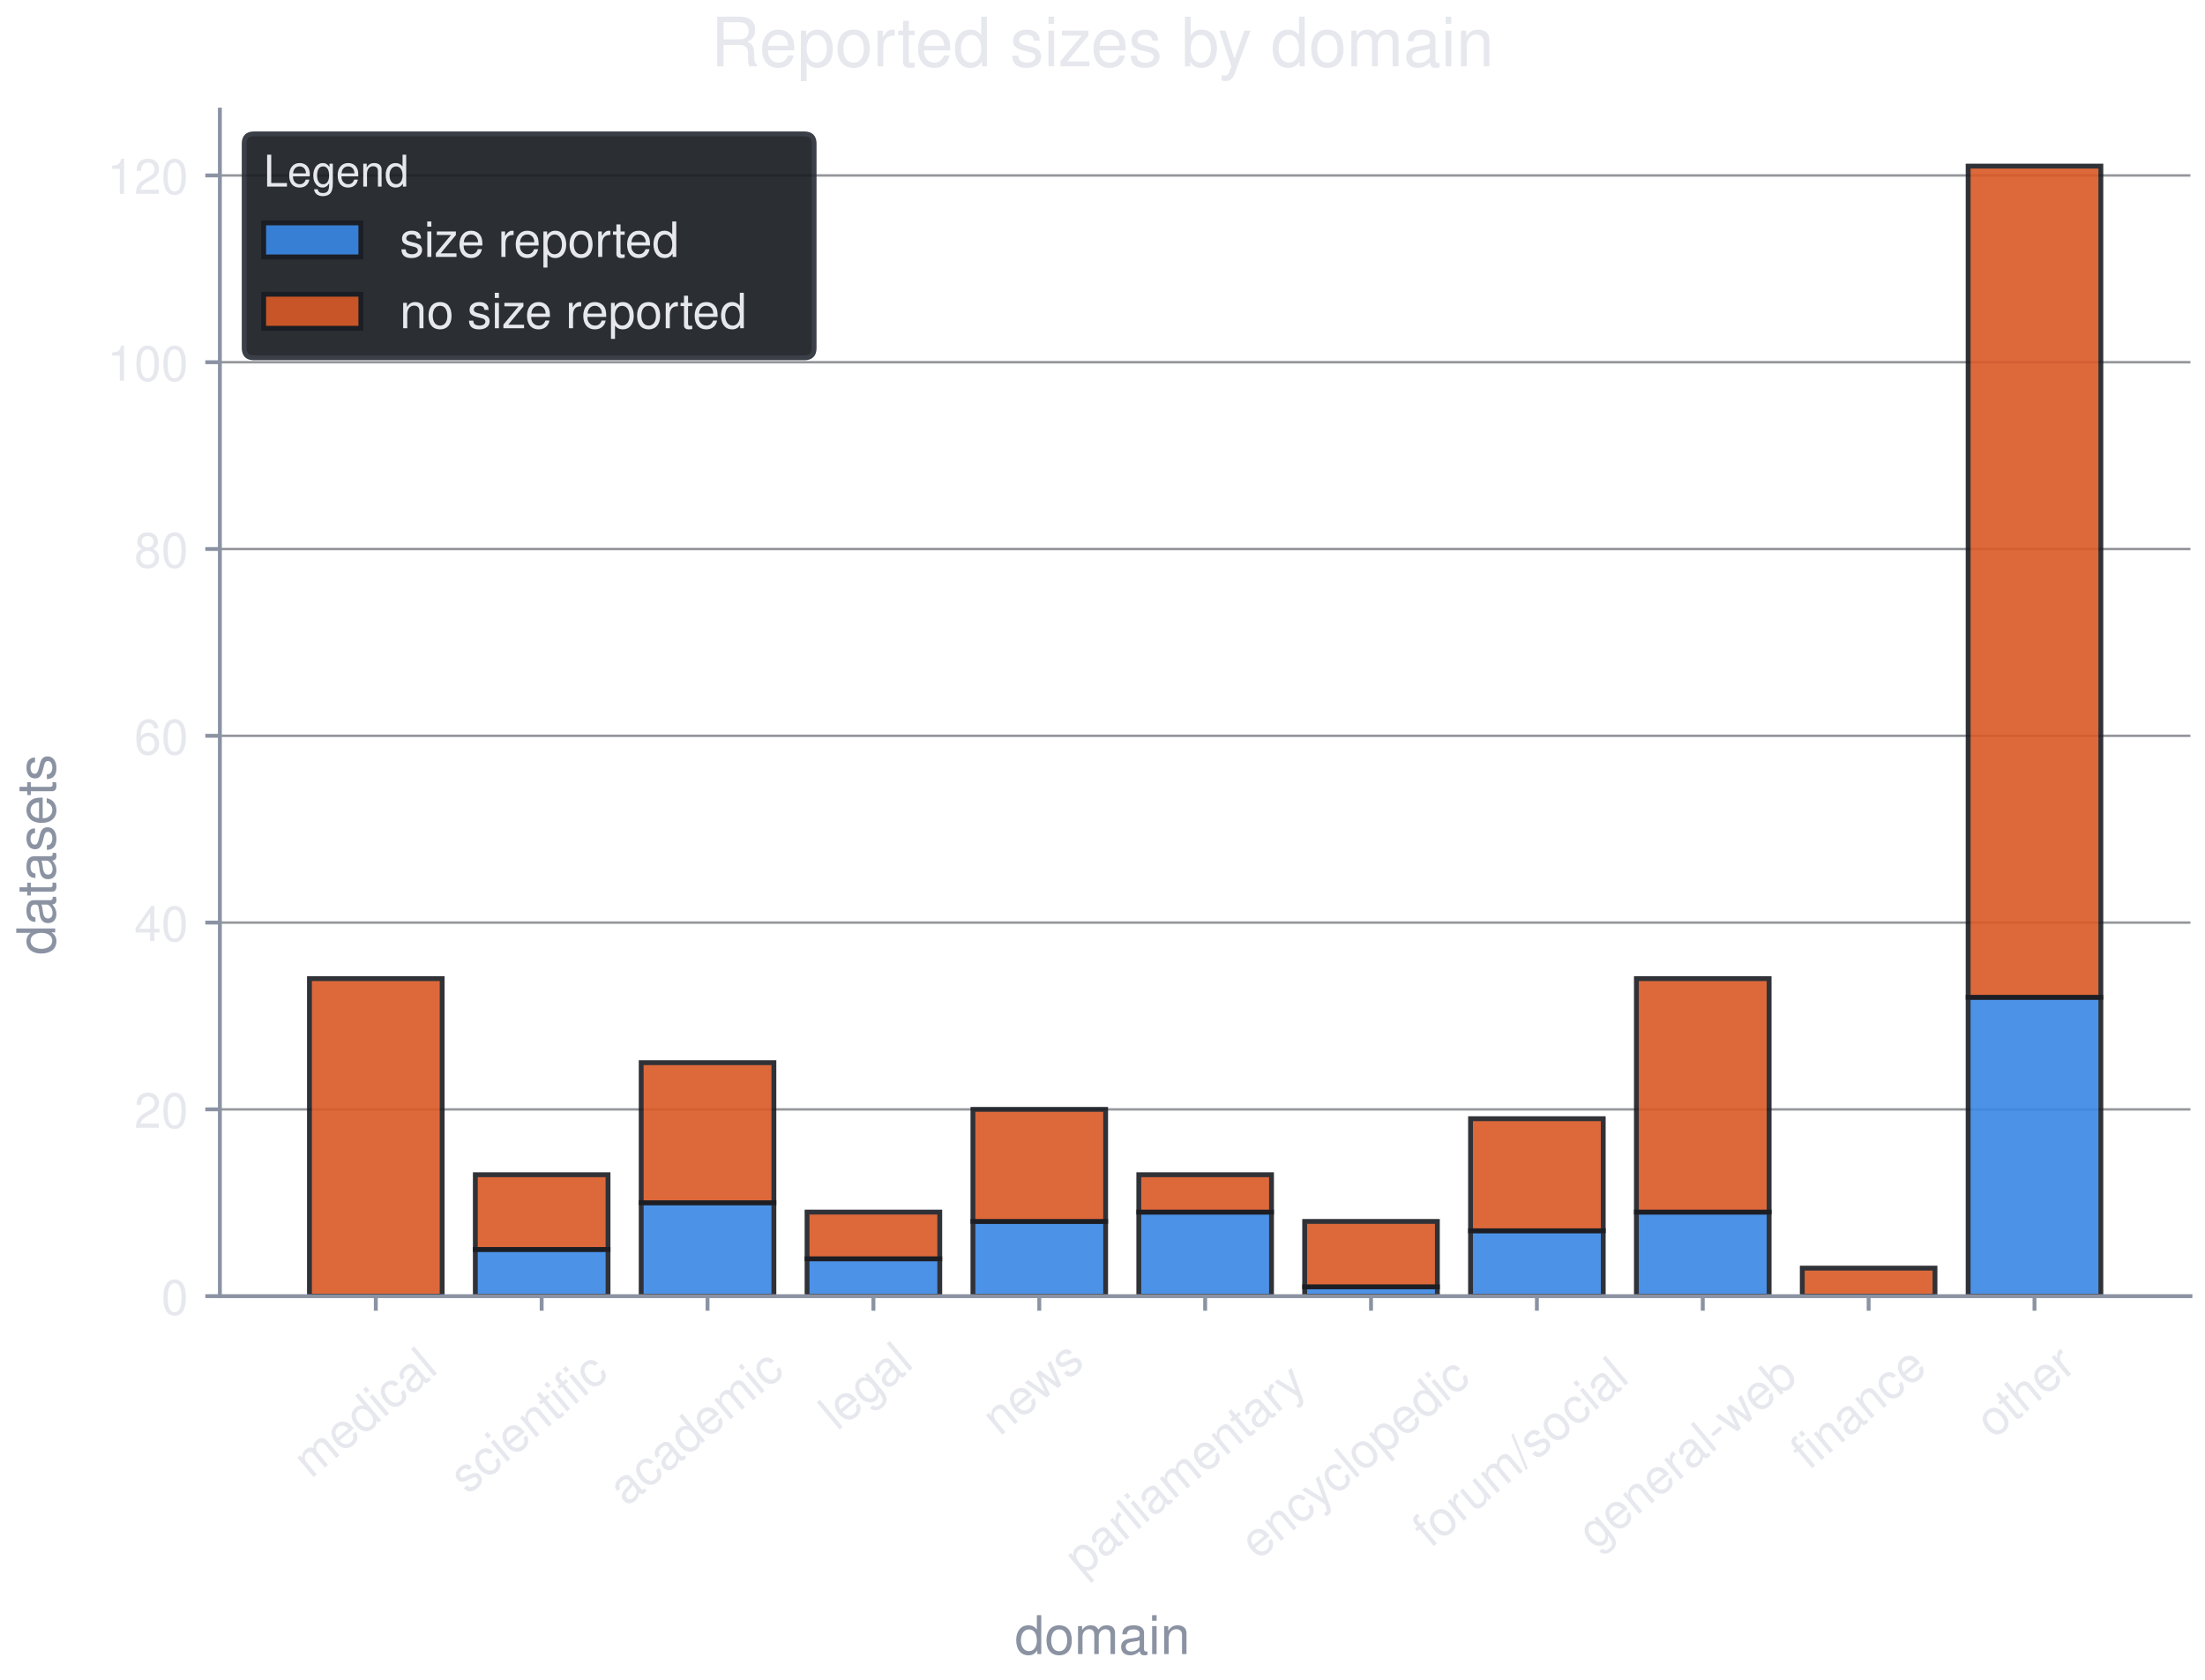
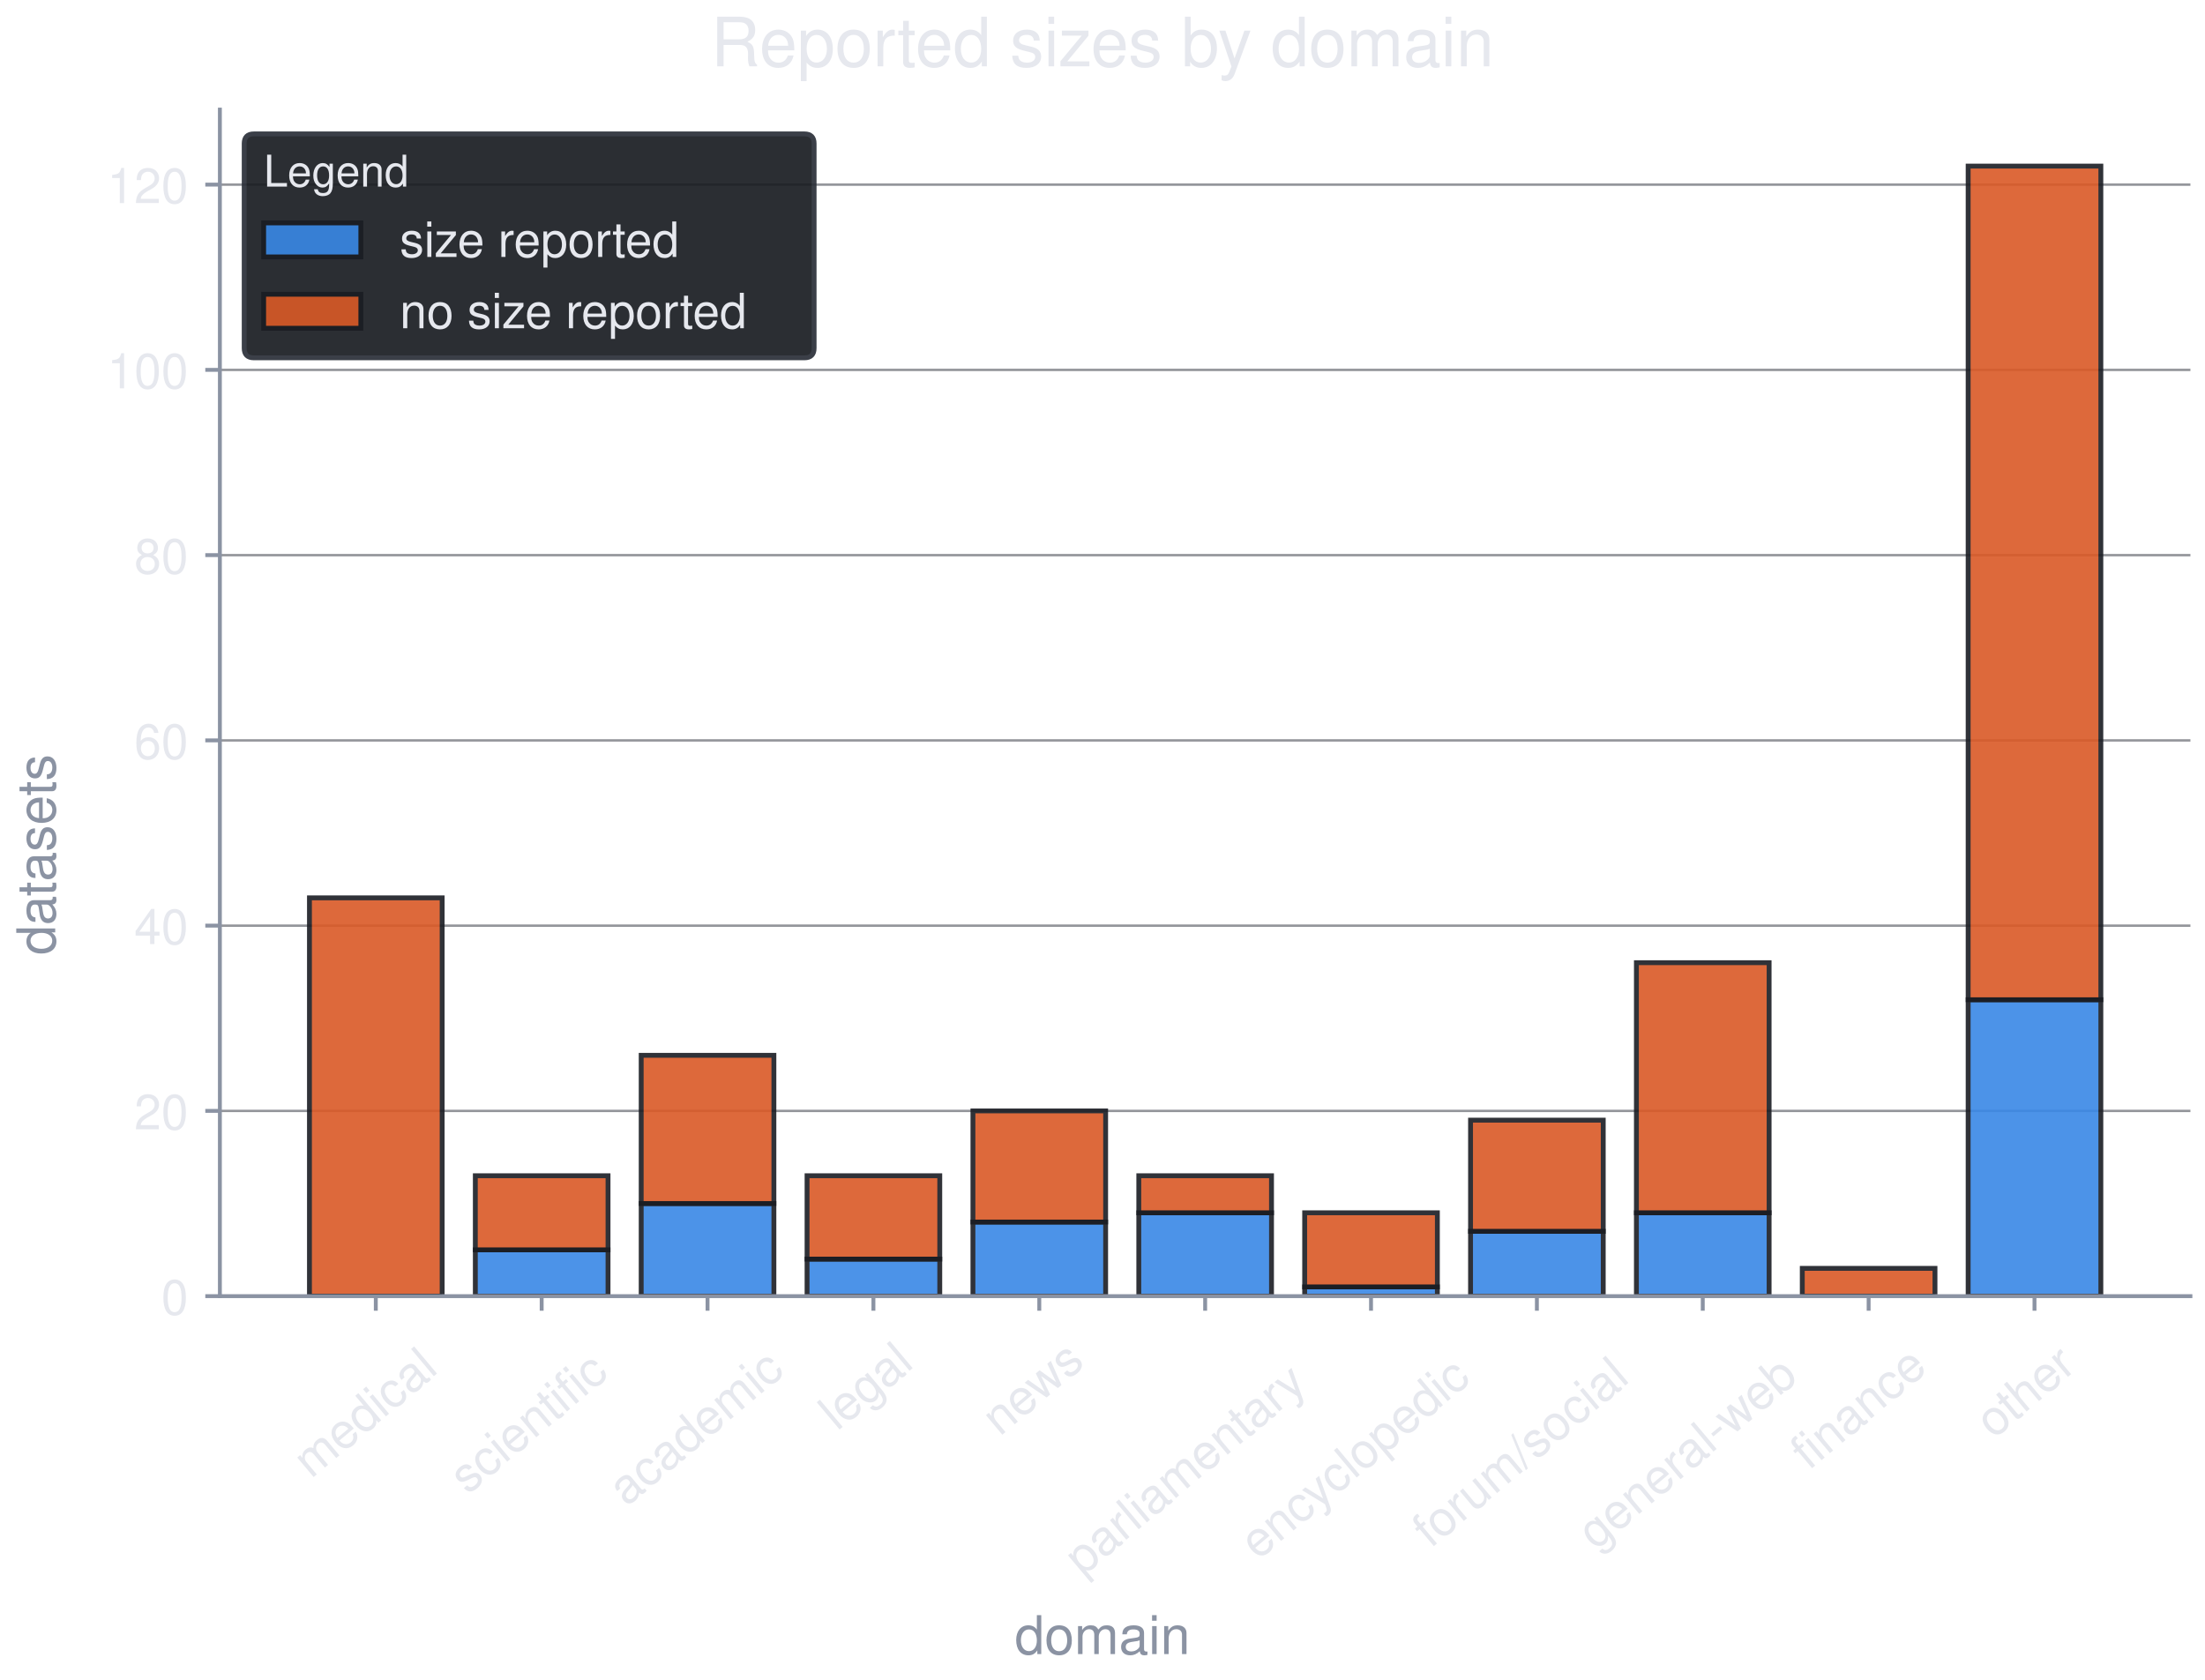
<svg xmlns="http://www.w3.org/2000/svg" xmlns:xlink="http://www.w3.org/1999/xlink" width="453.6pt" height="345.6pt" viewBox="0 0 453.6 345.6" version="1.1">
  <defs>
    <style type="text/css">*{stroke-linejoin: round; stroke-linecap: butt}</style>
  </defs>
  <g id="figure_1">
    <g id="patch_1">
      <path d="M 0 345.6  L 453.6 345.6  L 453.6 0  L 0 0  L 0 345.6  z " style="fill: none" />
    </g>
    <g id="axes_1">
      <g id="patch_2">
        <path d="M 45.234 266.671  L 450.6 266.671  L 450.6 22.55  L 45.234 22.55  L 45.234 266.671  z " style="fill: none" />
      </g>
      <g id="matplotlib.axis_1">
        <g id="xtick_1">
          <g id="line2d_1">
            <defs>
-               <path id="m8fd3ffea5e" d="M 0 0  L 0 3  " style="stroke: #8b93a3; stroke-width: 0.8" />
+               <path id="m00fd146c29" d="M 0 0  L 0 3  " style="stroke: #8b93a3; stroke-width: 0.8" />
            </defs>
            <g>
-               <use xlink:href="#m8fd3ffea5e" x="77.309" y="266.671" style="fill: #8b93a3; stroke: #8b93a3; stroke-width: 0.8" />
+               <use xlink:href="#m00fd146c29" x="77.309" y="266.671" style="fill: #8b93a3; stroke: #8b93a3; stroke-width: 0.8" />
            </g>
          </g>
          <g id="text_1">
            <text style="font-size: 10px; font-family: 'Instrument Sans', 'Helvetica', 'Arial', sans-serif; fill: #e6e8ee" transform="translate(63.98158 304.3334) rotate(-40)">medical</text>
          </g>
        </g>
        <g id="xtick_2">
          <g id="line2d_2">
            <g>
-               <use xlink:href="#m8fd3ffea5e" x="111.43" y="266.671" style="fill: #8b93a3; stroke: #8b93a3; stroke-width: 0.8" />
+               <use xlink:href="#m00fd146c29" x="111.43" y="266.671" style="fill: #8b93a3; stroke: #8b93a3; stroke-width: 0.8" />
            </g>
          </g>
          <g id="text_2">
            <text style="font-size: 10px; font-family: 'Instrument Sans', 'Helvetica', 'Arial', sans-serif; fill: #e6e8ee" transform="translate(96.1702 307.5774) rotate(-40)">scientific</text>
          </g>
        </g>
        <g id="xtick_3">
          <g id="line2d_3">
            <g>
-               <use xlink:href="#m8fd3ffea5e" x="145.552" y="266.671" style="fill: #8b93a3; stroke: #8b93a3; stroke-width: 0.8" />
+               <use xlink:href="#m00fd146c29" x="145.552" y="266.671" style="fill: #8b93a3; stroke: #8b93a3; stroke-width: 0.8" />
            </g>
          </g>
          <g id="text_3">
            <text style="font-size: 10px; font-family: 'Instrument Sans', 'Helvetica', 'Arial', sans-serif; fill: #e6e8ee" transform="translate(128.8358 310.021) rotate(-40)">academic</text>
          </g>
        </g>
        <g id="xtick_4">
          <g id="line2d_4">
            <g>
-               <use xlink:href="#m8fd3ffea5e" x="179.674" y="266.671" style="fill: #8b93a3; stroke: #8b93a3; stroke-width: 0.8" />
+               <use xlink:href="#m00fd146c29" x="179.674" y="266.671" style="fill: #8b93a3; stroke: #8b93a3; stroke-width: 0.8" />
            </g>
          </g>
          <g id="text_4">
            <text style="font-size: 10px; font-family: 'Instrument Sans', 'Helvetica', 'Arial', sans-serif; fill: #e6e8ee" transform="translate(172.1835 294.5379) rotate(-40)">legal</text>
          </g>
        </g>
        <g id="xtick_5">
          <g id="line2d_5">
            <g>
-               <use xlink:href="#m8fd3ffea5e" x="213.795" y="266.671" style="fill: #8b93a3; stroke: #8b93a3; stroke-width: 0.8" />
+               <use xlink:href="#m00fd146c29" x="213.795" y="266.671" style="fill: #8b93a3; stroke: #8b93a3; stroke-width: 0.8" />
            </g>
          </g>
          <g id="text_5">
            <text style="font-size: 10px; font-family: 'Instrument Sans', 'Helvetica', 'Arial', sans-serif; fill: #e6e8ee" transform="translate(205.6571 295.6256) rotate(-40)">news</text>
          </g>
        </g>
        <g id="xtick_6">
          <g id="line2d_6">
            <g>
-               <use xlink:href="#m8fd3ffea5e" x="247.917" y="266.671" style="fill: #8b93a3; stroke: #8b93a3; stroke-width: 0.8" />
+               <use xlink:href="#m00fd146c29" x="247.917" y="266.671" style="fill: #8b93a3; stroke: #8b93a3; stroke-width: 0.8" />
            </g>
          </g>
          <g id="text_6">
            <text style="font-size: 10px; font-family: 'Instrument Sans', 'Helvetica', 'Arial', sans-serif; fill: #e6e8ee" transform="translate(222.6565 324.3602) rotate(-40)">parliamentary</text>
          </g>
        </g>
        <g id="xtick_7">
          <g id="line2d_7">
            <g>
-               <use xlink:href="#m8fd3ffea5e" x="282.039" y="266.671" style="fill: #8b93a3; stroke: #8b93a3; stroke-width: 0.8" />
+               <use xlink:href="#m00fd146c29" x="282.039" y="266.671" style="fill: #8b93a3; stroke: #8b93a3; stroke-width: 0.8" />
            </g>
          </g>
          <g id="text_7">
            <text style="font-size: 10px; font-family: 'Instrument Sans', 'Helvetica', 'Arial', sans-serif; fill: #e6e8ee" transform="translate(258.7513 321.0488) rotate(-40)">encyclopedic</text>
          </g>
        </g>
        <g id="xtick_8">
          <g id="line2d_8">
            <g>
-               <use xlink:href="#m8fd3ffea5e" x="316.16" y="266.671" style="fill: #8b93a3; stroke: #8b93a3; stroke-width: 0.8" />
+               <use xlink:href="#m00fd146c29" x="316.16" y="266.671" style="fill: #8b93a3; stroke: #8b93a3; stroke-width: 0.8" />
            </g>
          </g>
          <g id="text_8">
            <text style="font-size: 10px; font-family: 'Instrument Sans', 'Helvetica', 'Arial', sans-serif; fill: #e6e8ee" transform="translate(294.2986 318.6565) rotate(-40)">forum/social</text>
          </g>
        </g>
        <g id="xtick_9">
          <g id="line2d_9">
            <g>
-               <use xlink:href="#m8fd3ffea5e" x="350.282" y="266.671" style="fill: #8b93a3; stroke: #8b93a3; stroke-width: 0.8" />
+               <use xlink:href="#m00fd146c29" x="350.282" y="266.671" style="fill: #8b93a3; stroke: #8b93a3; stroke-width: 0.8" />
            </g>
          </g>
          <g id="text_9">
            <text style="font-size: 10px; font-family: 'Instrument Sans', 'Helvetica', 'Arial', sans-serif; fill: #e6e8ee" transform="translate(328.1946 319.0351) rotate(-40)">general-web</text>
          </g>
        </g>
        <g id="xtick_10">
          <g id="line2d_10">
            <g>
-               <use xlink:href="#m8fd3ffea5e" x="384.404" y="266.671" style="fill: #8b93a3; stroke: #8b93a3; stroke-width: 0.8" />
+               <use xlink:href="#m00fd146c29" x="384.404" y="266.671" style="fill: #8b93a3; stroke: #8b93a3; stroke-width: 0.8" />
            </g>
          </g>
          <g id="text_10">
            <text style="font-size: 10px; font-family: 'Instrument Sans', 'Helvetica', 'Arial', sans-serif; fill: #e6e8ee" transform="translate(372.1001 302.6159) rotate(-40)">finance</text>
          </g>
        </g>
        <g id="xtick_11">
          <g id="line2d_11">
            <g>
-               <use xlink:href="#m8fd3ffea5e" x="418.525" y="266.671" style="fill: #8b93a3; stroke: #8b93a3; stroke-width: 0.8" />
+               <use xlink:href="#m00fd146c29" x="418.525" y="266.671" style="fill: #8b93a3; stroke: #8b93a3; stroke-width: 0.8" />
            </g>
          </g>
          <g id="text_11">
            <text style="font-size: 10px; font-family: 'Instrument Sans', 'Helvetica', 'Arial', sans-serif; fill: #e6e8ee" transform="translate(410.0951 296.1157) rotate(-40)">other</text>
          </g>
        </g>
      </g>
      <g id="matplotlib.axis_2">
        <g id="ytick_1">
          <g id="line2d_12">
-             <path d="M 45.234 266.671  L 450.6 266.671  " clip-path="url(#pdd273c9928)" style="fill: none; stroke: #2a2f38; stroke-opacity: 0.5; stroke-width: 0.5; stroke-linecap: square" />
+             <path d="M 45.234 266.671  L 450.6 266.671  " clip-path="url(#pac9365e81d)" style="fill: none; stroke: #2a2f38; stroke-opacity: 0.5; stroke-width: 0.5; stroke-linecap: square" />
          </g>
          <g id="line2d_13">
            <defs>
-               <path id="m02de71dcb8" d="M 0 0  L -3 0  " style="stroke: #8b93a3; stroke-width: 0.8" />
+               <path id="m39a44492c1" d="M 0 0  L -3 0  " style="stroke: #8b93a3; stroke-width: 0.8" />
            </defs>
            <g>
-               <use xlink:href="#m02de71dcb8" x="45.234" y="266.671" style="fill: #8b93a3; stroke: #8b93a3; stroke-width: 0.8" />
+               <use xlink:href="#m39a44492c1" x="45.234" y="266.671" style="fill: #8b93a3; stroke: #8b93a3; stroke-width: 0.8" />
            </g>
          </g>
          <g id="text_12">
            <text style="font-size: 10px; font-family: 'Instrument Sans', 'Helvetica', 'Arial', sans-serif; text-anchor: end; fill: #e6e8ee" x="38.734" y="270.47" transform="rotate(-0 38.73416 270.4699)">0</text>
          </g>
        </g>
        <g id="ytick_2">
          <g id="line2d_14">
-             <path d="M 45.234 228.242  L 450.6 228.242  " clip-path="url(#pdd273c9928)" style="fill: none; stroke: #2a2f38; stroke-opacity: 0.5; stroke-width: 0.5; stroke-linecap: square" />
+             <path d="M 45.234 228.557  L 450.6 228.557  " clip-path="url(#pac9365e81d)" style="fill: none; stroke: #2a2f38; stroke-opacity: 0.5; stroke-width: 0.5; stroke-linecap: square" />
          </g>
          <g id="line2d_15">
            <g>
-               <use xlink:href="#m02de71dcb8" x="45.234" y="228.242" style="fill: #8b93a3; stroke: #8b93a3; stroke-width: 0.8" />
+               <use xlink:href="#m39a44492c1" x="45.234" y="228.557" style="fill: #8b93a3; stroke: #8b93a3; stroke-width: 0.8" />
            </g>
          </g>
          <g id="text_13">
-             <text style="font-size: 10px; font-family: 'Instrument Sans', 'Helvetica', 'Arial', sans-serif; text-anchor: end; fill: #e6e8ee" x="38.734" y="232.041" transform="rotate(-0 38.73416 232.0409)">20</text>
+             <text style="font-size: 10px; font-family: 'Instrument Sans', 'Helvetica', 'Arial', sans-serif; text-anchor: end; fill: #e6e8ee" x="38.734" y="232.356" transform="rotate(-0 38.73416 232.3559)">20</text>
          </g>
        </g>
        <g id="ytick_3">
          <g id="line2d_16">
-             <path d="M 45.234 189.813  L 450.6 189.813  " clip-path="url(#pdd273c9928)" style="fill: none; stroke: #2a2f38; stroke-opacity: 0.5; stroke-width: 0.5; stroke-linecap: square" />
+             <path d="M 45.234 190.443  L 450.6 190.443  " clip-path="url(#pac9365e81d)" style="fill: none; stroke: #2a2f38; stroke-opacity: 0.5; stroke-width: 0.5; stroke-linecap: square" />
          </g>
          <g id="line2d_17">
            <g>
-               <use xlink:href="#m02de71dcb8" x="45.234" y="189.813" style="fill: #8b93a3; stroke: #8b93a3; stroke-width: 0.8" />
+               <use xlink:href="#m39a44492c1" x="45.234" y="190.443" style="fill: #8b93a3; stroke: #8b93a3; stroke-width: 0.8" />
            </g>
          </g>
          <g id="text_14">
-             <text style="font-size: 10px; font-family: 'Instrument Sans', 'Helvetica', 'Arial', sans-serif; text-anchor: end; fill: #e6e8ee" x="38.734" y="193.612" transform="rotate(-0 38.73416 193.6118)">40</text>
+             <text style="font-size: 10px; font-family: 'Instrument Sans', 'Helvetica', 'Arial', sans-serif; text-anchor: end; fill: #e6e8ee" x="38.734" y="194.242" transform="rotate(-0 38.73416 194.2418)">40</text>
          </g>
        </g>
        <g id="ytick_4">
          <g id="line2d_18">
-             <path d="M 45.234 151.384  L 450.6 151.384  " clip-path="url(#pdd273c9928)" style="fill: none; stroke: #2a2f38; stroke-opacity: 0.5; stroke-width: 0.5; stroke-linecap: square" />
+             <path d="M 45.234 152.329  L 450.6 152.329  " clip-path="url(#pac9365e81d)" style="fill: none; stroke: #2a2f38; stroke-opacity: 0.5; stroke-width: 0.5; stroke-linecap: square" />
          </g>
          <g id="line2d_19">
            <g>
-               <use xlink:href="#m02de71dcb8" x="45.234" y="151.384" style="fill: #8b93a3; stroke: #8b93a3; stroke-width: 0.8" />
+               <use xlink:href="#m39a44492c1" x="45.234" y="152.329" style="fill: #8b93a3; stroke: #8b93a3; stroke-width: 0.8" />
            </g>
          </g>
          <g id="text_15">
-             <text style="font-size: 10px; font-family: 'Instrument Sans', 'Helvetica', 'Arial', sans-serif; text-anchor: end; fill: #e6e8ee" x="38.734" y="155.183" transform="rotate(-0 38.73416 155.1827)">60</text>
+             <text style="font-size: 10px; font-family: 'Instrument Sans', 'Helvetica', 'Arial', sans-serif; text-anchor: end; fill: #e6e8ee" x="38.734" y="156.128" transform="rotate(-0 38.73416 156.1277)">60</text>
          </g>
        </g>
        <g id="ytick_5">
          <g id="line2d_20">
-             <path d="M 45.234 112.954  L 450.6 112.954  " clip-path="url(#pdd273c9928)" style="fill: none; stroke: #2a2f38; stroke-opacity: 0.5; stroke-width: 0.5; stroke-linecap: square" />
+             <path d="M 45.234 114.214  L 450.6 114.214  " clip-path="url(#pac9365e81d)" style="fill: none; stroke: #2a2f38; stroke-opacity: 0.5; stroke-width: 0.5; stroke-linecap: square" />
          </g>
          <g id="line2d_21">
            <g>
-               <use xlink:href="#m02de71dcb8" x="45.234" y="112.954" style="fill: #8b93a3; stroke: #8b93a3; stroke-width: 0.8" />
+               <use xlink:href="#m39a44492c1" x="45.234" y="114.214" style="fill: #8b93a3; stroke: #8b93a3; stroke-width: 0.8" />
            </g>
          </g>
          <g id="text_16">
-             <text style="font-size: 10px; font-family: 'Instrument Sans', 'Helvetica', 'Arial', sans-serif; text-anchor: end; fill: #e6e8ee" x="38.734" y="116.754" transform="rotate(-0 38.73416 116.7537)">80</text>
+             <text style="font-size: 10px; font-family: 'Instrument Sans', 'Helvetica', 'Arial', sans-serif; text-anchor: end; fill: #e6e8ee" x="38.734" y="118.014" transform="rotate(-0 38.73416 118.0137)">80</text>
          </g>
        </g>
        <g id="ytick_6">
          <g id="line2d_22">
-             <path d="M 45.234 74.525  L 450.6 74.525  " clip-path="url(#pdd273c9928)" style="fill: none; stroke: #2a2f38; stroke-opacity: 0.5; stroke-width: 0.5; stroke-linecap: square" />
+             <path d="M 45.234 76.1  L 450.6 76.1  " clip-path="url(#pac9365e81d)" style="fill: none; stroke: #2a2f38; stroke-opacity: 0.5; stroke-width: 0.5; stroke-linecap: square" />
          </g>
          <g id="line2d_23">
            <g>
-               <use xlink:href="#m02de71dcb8" x="45.234" y="74.525" style="fill: #8b93a3; stroke: #8b93a3; stroke-width: 0.8" />
+               <use xlink:href="#m39a44492c1" x="45.234" y="76.1" style="fill: #8b93a3; stroke: #8b93a3; stroke-width: 0.8" />
            </g>
          </g>
          <g id="text_17">
-             <text style="font-size: 10px; font-family: 'Instrument Sans', 'Helvetica', 'Arial', sans-serif; text-anchor: end; fill: #e6e8ee" x="38.734" y="78.325" transform="rotate(-0 38.73416 78.32462)">100</text>
+             <text style="font-size: 10px; font-family: 'Instrument Sans', 'Helvetica', 'Arial', sans-serif; text-anchor: end; fill: #e6e8ee" x="38.734" y="79.9" transform="rotate(-0 38.73416 79.89958)">100</text>
          </g>
        </g>
        <g id="ytick_7">
          <g id="line2d_24">
-             <path d="M 45.234 36.096  L 450.6 36.096  " clip-path="url(#pdd273c9928)" style="fill: none; stroke: #2a2f38; stroke-opacity: 0.5; stroke-width: 0.5; stroke-linecap: square" />
+             <path d="M 45.234 37.986  L 450.6 37.986  " clip-path="url(#pac9365e81d)" style="fill: none; stroke: #2a2f38; stroke-opacity: 0.5; stroke-width: 0.5; stroke-linecap: square" />
          </g>
          <g id="line2d_25">
            <g>
-               <use xlink:href="#m02de71dcb8" x="45.234" y="36.096" style="fill: #8b93a3; stroke: #8b93a3; stroke-width: 0.8" />
+               <use xlink:href="#m39a44492c1" x="45.234" y="37.986" style="fill: #8b93a3; stroke: #8b93a3; stroke-width: 0.8" />
            </g>
          </g>
          <g id="text_18">
-             <text style="font-size: 10px; font-family: 'Instrument Sans', 'Helvetica', 'Arial', sans-serif; text-anchor: end; fill: #e6e8ee" x="38.734" y="39.896" transform="rotate(-0 38.73416 39.89556)">120</text>
+             <text style="font-size: 10px; font-family: 'Instrument Sans', 'Helvetica', 'Arial', sans-serif; text-anchor: end; fill: #e6e8ee" x="38.734" y="41.786" transform="rotate(-0 38.73416 41.78551)">120</text>
          </g>
        </g>
      </g>
      <g id="patch_3">
-         <path d="M 63.66 266.671  L 90.957 266.671  L 90.957 266.671  L 63.66 266.671  z " clip-path="url(#pdd273c9928)" style="fill: #3987e5; opacity: 0.9; stroke: #191c22; stroke-linejoin: miter" />
+         <path d="M 63.66 266.671  L 90.957 266.671  L 90.957 266.671  L 63.66 266.671  z " clip-path="url(#pac9365e81d)" style="fill: #3987e5; opacity: 0.9; stroke: #191c22; stroke-linejoin: miter" />
      </g>
      <g id="patch_4">
-         <path d="M 97.782 266.671  L 125.079 266.671  L 125.079 257.063  L 97.782 257.063  z " clip-path="url(#pdd273c9928)" style="fill: #3987e5; opacity: 0.9; stroke: #191c22; stroke-linejoin: miter" />
+         <path d="M 97.782 266.671  L 125.079 266.671  L 125.079 257.142  L 97.782 257.142  z " clip-path="url(#pac9365e81d)" style="fill: #3987e5; opacity: 0.9; stroke: #191c22; stroke-linejoin: miter" />
      </g>
      <g id="patch_5">
-         <path d="M 131.903 266.671  L 159.201 266.671  L 159.201 247.456  L 131.903 247.456  z " clip-path="url(#pdd273c9928)" style="fill: #3987e5; opacity: 0.9; stroke: #191c22; stroke-linejoin: miter" />
+         <path d="M 131.903 266.671  L 159.201 266.671  L 159.201 247.614  L 131.903 247.614  z " clip-path="url(#pac9365e81d)" style="fill: #3987e5; opacity: 0.9; stroke: #191c22; stroke-linejoin: miter" />
      </g>
      <g id="patch_6">
-         <path d="M 166.025 266.671  L 193.322 266.671  L 193.322 258.985  L 166.025 258.985  z " clip-path="url(#pdd273c9928)" style="fill: #3987e5; opacity: 0.9; stroke: #191c22; stroke-linejoin: miter" />
+         <path d="M 166.025 266.671  L 193.322 266.671  L 193.322 259.048  L 166.025 259.048  z " clip-path="url(#pac9365e81d)" style="fill: #3987e5; opacity: 0.9; stroke: #191c22; stroke-linejoin: miter" />
      </g>
      <g id="patch_7">
-         <path d="M 200.147 266.671  L 227.444 266.671  L 227.444 251.299  L 200.147 251.299  z " clip-path="url(#pdd273c9928)" style="fill: #3987e5; opacity: 0.9; stroke: #191c22; stroke-linejoin: miter" />
+         <path d="M 200.147 266.671  L 227.444 266.671  L 227.444 251.425  L 200.147 251.425  z " clip-path="url(#pac9365e81d)" style="fill: #3987e5; opacity: 0.9; stroke: #191c22; stroke-linejoin: miter" />
      </g>
      <g id="patch_8">
-         <path d="M 234.268 266.671  L 261.566 266.671  L 261.566 249.378  L 234.268 249.378  z " clip-path="url(#pdd273c9928)" style="fill: #3987e5; opacity: 0.9; stroke: #191c22; stroke-linejoin: miter" />
+         <path d="M 234.268 266.671  L 261.566 266.671  L 261.566 249.519  L 234.268 249.519  z " clip-path="url(#pac9365e81d)" style="fill: #3987e5; opacity: 0.9; stroke: #191c22; stroke-linejoin: miter" />
      </g>
      <g id="patch_9">
-         <path d="M 268.39 266.671  L 295.687 266.671  L 295.687 264.749  L 268.39 264.749  z " clip-path="url(#pdd273c9928)" style="fill: #3987e5; opacity: 0.9; stroke: #191c22; stroke-linejoin: miter" />
+         <path d="M 268.39 266.671  L 295.687 266.671  L 295.687 264.765  L 268.39 264.765  z " clip-path="url(#pac9365e81d)" style="fill: #3987e5; opacity: 0.9; stroke: #191c22; stroke-linejoin: miter" />
      </g>
      <g id="patch_10">
-         <path d="M 302.512 266.671  L 329.809 266.671  L 329.809 253.221  L 302.512 253.221  z " clip-path="url(#pdd273c9928)" style="fill: #3987e5; opacity: 0.9; stroke: #191c22; stroke-linejoin: miter" />
+         <path d="M 302.512 266.671  L 329.809 266.671  L 329.809 253.331  L 302.512 253.331  z " clip-path="url(#pac9365e81d)" style="fill: #3987e5; opacity: 0.9; stroke: #191c22; stroke-linejoin: miter" />
      </g>
      <g id="patch_11">
-         <path d="M 336.633 266.671  L 363.931 266.671  L 363.931 249.378  L 336.633 249.378  z " clip-path="url(#pdd273c9928)" style="fill: #3987e5; opacity: 0.9; stroke: #191c22; stroke-linejoin: miter" />
+         <path d="M 336.633 266.671  L 363.931 266.671  L 363.931 249.519  L 336.633 249.519  z " clip-path="url(#pac9365e81d)" style="fill: #3987e5; opacity: 0.9; stroke: #191c22; stroke-linejoin: miter" />
      </g>
      <g id="patch_12">
-         <path d="M 370.755 266.671  L 398.052 266.671  L 398.052 266.671  L 370.755 266.671  z " clip-path="url(#pdd273c9928)" style="fill: #3987e5; opacity: 0.9; stroke: #191c22; stroke-linejoin: miter" />
+         <path d="M 370.755 266.671  L 398.052 266.671  L 398.052 266.671  L 370.755 266.671  z " clip-path="url(#pac9365e81d)" style="fill: #3987e5; opacity: 0.9; stroke: #191c22; stroke-linejoin: miter" />
      </g>
      <g id="patch_13">
-         <path d="M 404.877 266.671  L 432.174 266.671  L 432.174 205.184  L 404.877 205.184  z " clip-path="url(#pdd273c9928)" style="fill: #3987e5; opacity: 0.9; stroke: #191c22; stroke-linejoin: miter" />
+         <path d="M 404.877 266.671  L 432.174 266.671  L 432.174 205.688  L 404.877 205.688  z " clip-path="url(#pac9365e81d)" style="fill: #3987e5; opacity: 0.9; stroke: #191c22; stroke-linejoin: miter" />
      </g>
      <g id="patch_14">
-         <path d="M 63.66 266.671  L 90.957 266.671  L 90.957 201.341  L 63.66 201.341  z " clip-path="url(#pdd273c9928)" style="fill: #d95926; opacity: 0.9; stroke: #191c22; stroke-linejoin: miter" />
+         <path d="M 63.66 266.671  L 90.957 266.671  L 90.957 184.725  L 63.66 184.725  z " clip-path="url(#pac9365e81d)" style="fill: #d95926; opacity: 0.9; stroke: #191c22; stroke-linejoin: miter" />
      </g>
      <g id="patch_15">
-         <path d="M 97.782 257.063  L 125.079 257.063  L 125.079 241.692  L 97.782 241.692  z " clip-path="url(#pdd273c9928)" style="fill: #d95926; opacity: 0.9; stroke: #191c22; stroke-linejoin: miter" />
+         <path d="M 97.782 257.142  L 125.079 257.142  L 125.079 241.897  L 97.782 241.897  z " clip-path="url(#pac9365e81d)" style="fill: #d95926; opacity: 0.9; stroke: #191c22; stroke-linejoin: miter" />
      </g>
      <g id="patch_16">
-         <path d="M 131.903 247.456  L 159.201 247.456  L 159.201 218.634  L 131.903 218.634  z " clip-path="url(#pdd273c9928)" style="fill: #d95926; opacity: 0.9; stroke: #191c22; stroke-linejoin: miter" />
+         <path d="M 131.903 247.614  L 159.201 247.614  L 159.201 217.122  L 131.903 217.122  z " clip-path="url(#pac9365e81d)" style="fill: #d95926; opacity: 0.9; stroke: #191c22; stroke-linejoin: miter" />
      </g>
      <g id="patch_17">
-         <path d="M 166.025 258.985  L 193.322 258.985  L 193.322 249.378  L 166.025 249.378  z " clip-path="url(#pdd273c9928)" style="fill: #d95926; opacity: 0.9; stroke: #191c22; stroke-linejoin: miter" />
+         <path d="M 166.025 259.048  L 193.322 259.048  L 193.322 241.897  L 166.025 241.897  z " clip-path="url(#pac9365e81d)" style="fill: #d95926; opacity: 0.9; stroke: #191c22; stroke-linejoin: miter" />
      </g>
      <g id="patch_18">
-         <path d="M 200.147 251.299  L 227.444 251.299  L 227.444 228.242  L 200.147 228.242  z " clip-path="url(#pdd273c9928)" style="fill: #d95926; opacity: 0.9; stroke: #191c22; stroke-linejoin: miter" />
+         <path d="M 200.147 251.425  L 227.444 251.425  L 227.444 228.557  L 200.147 228.557  z " clip-path="url(#pac9365e81d)" style="fill: #d95926; opacity: 0.9; stroke: #191c22; stroke-linejoin: miter" />
      </g>
      <g id="patch_19">
-         <path d="M 234.268 249.378  L 261.566 249.378  L 261.566 241.692  L 234.268 241.692  z " clip-path="url(#pdd273c9928)" style="fill: #d95926; opacity: 0.9; stroke: #191c22; stroke-linejoin: miter" />
+         <path d="M 234.268 249.519  L 261.566 249.519  L 261.566 241.897  L 234.268 241.897  z " clip-path="url(#pac9365e81d)" style="fill: #d95926; opacity: 0.9; stroke: #191c22; stroke-linejoin: miter" />
      </g>
      <g id="patch_20">
-         <path d="M 268.39 264.749  L 295.687 264.749  L 295.687 251.299  L 268.39 251.299  z " clip-path="url(#pdd273c9928)" style="fill: #d95926; opacity: 0.9; stroke: #191c22; stroke-linejoin: miter" />
+         <path d="M 268.39 264.765  L 295.687 264.765  L 295.687 249.519  L 268.39 249.519  z " clip-path="url(#pac9365e81d)" style="fill: #d95926; opacity: 0.9; stroke: #191c22; stroke-linejoin: miter" />
      </g>
      <g id="patch_21">
-         <path d="M 302.512 253.221  L 329.809 253.221  L 329.809 230.163  L 302.512 230.163  z " clip-path="url(#pdd273c9928)" style="fill: #d95926; opacity: 0.9; stroke: #191c22; stroke-linejoin: miter" />
+         <path d="M 302.512 253.331  L 329.809 253.331  L 329.809 230.462  L 302.512 230.462  z " clip-path="url(#pac9365e81d)" style="fill: #d95926; opacity: 0.9; stroke: #191c22; stroke-linejoin: miter" />
      </g>
      <g id="patch_22">
-         <path d="M 336.633 249.378  L 363.931 249.378  L 363.931 201.341  L 336.633 201.341  z " clip-path="url(#pdd273c9928)" style="fill: #d95926; opacity: 0.9; stroke: #191c22; stroke-linejoin: miter" />
+         <path d="M 336.633 249.519  L 363.931 249.519  L 363.931 198.065  L 336.633 198.065  z " clip-path="url(#pac9365e81d)" style="fill: #d95926; opacity: 0.9; stroke: #191c22; stroke-linejoin: miter" />
      </g>
      <g id="patch_23">
-         <path d="M 370.755 266.671  L 398.052 266.671  L 398.052 260.906  L 370.755 260.906  z " clip-path="url(#pdd273c9928)" style="fill: #d95926; opacity: 0.9; stroke: #191c22; stroke-linejoin: miter" />
+         <path d="M 370.755 266.671  L 398.052 266.671  L 398.052 260.954  L 370.755 260.954  z " clip-path="url(#pac9365e81d)" style="fill: #d95926; opacity: 0.9; stroke: #191c22; stroke-linejoin: miter" />
      </g>
      <g id="patch_24">
-         <path d="M 404.877 205.184  L 432.174 205.184  L 432.174 34.175  L 404.877 34.175  z " clip-path="url(#pdd273c9928)" style="fill: #d95926; opacity: 0.9; stroke: #191c22; stroke-linejoin: miter" />
+         <path d="M 404.877 205.688  L 432.174 205.688  L 432.174 34.175  L 404.877 34.175  z " clip-path="url(#pac9365e81d)" style="fill: #d95926; opacity: 0.9; stroke: #191c22; stroke-linejoin: miter" />
      </g>
      <g id="legend_1">
        <g id="patch_25">
          <path d="M 52.234 73.617  L 165.475 73.617  Q 167.475 73.617 167.475 71.617  L 167.475 29.55  Q 167.475 27.55 165.475 27.55  L 52.234 27.55  Q 50.234 27.55 50.234 29.55  L 50.234 71.617  Q 50.234 73.617 52.234 73.617  z " style="fill: #191c22; opacity: 0.92; stroke: #2a2f38; stroke-linejoin: miter" />
        </g>
        <g id="text_19">
          <text style="font-size: 9px; font-family: 'Instrument Sans', 'Helvetica', 'Arial', sans-serif; text-anchor: start; fill: #e6e8ee" x="54.234" y="38.389" transform="rotate(-0 54.23416 38.38869)">Legend</text>
        </g>
        <g id="patch_26">
          <path d="M 54.234 52.859  L 74.234 52.859  L 74.234 45.859  L 54.234 45.859  z " style="fill: #3987e5; opacity: 0.9; stroke: #191c22; stroke-linejoin: miter" />
        </g>
        <g id="text_20">
          <text style="font-size: 10px; font-family: 'Instrument Sans', 'Helvetica', 'Arial', sans-serif; text-anchor: start; fill: #e6e8ee" x="82.234" y="52.859" transform="rotate(-0 82.23416 52.85885)">size reported</text>
        </g>
        <g id="patch_27">
          <path d="M 54.234 67.537  L 74.234 67.537  L 74.234 60.537  L 54.234 60.537  z " style="fill: #d95926; opacity: 0.9; stroke: #191c22; stroke-linejoin: miter" />
        </g>
        <g id="text_21">
          <text style="font-size: 10px; font-family: 'Instrument Sans', 'Helvetica', 'Arial', sans-serif; text-anchor: start; fill: #e6e8ee" x="82.234" y="67.537" transform="rotate(-0 82.23416 67.53697)">no size reported</text>
        </g>
      </g>
      <g id="patch_28">
        <path d="M 45.234 266.671  L 45.234 22.55  " style="fill: none; stroke: #8b93a3; stroke-width: 0.8; stroke-linejoin: miter; stroke-linecap: square" />
      </g>
      <g id="patch_29">
        <path d="M 45.234 266.671  L 450.6 266.671  " style="fill: none; stroke: #8b93a3; stroke-width: 0.8; stroke-linejoin: miter; stroke-linecap: square" />
      </g>
    </g>
    <g id="text_22">
      <text style="font-size: 14px; font-family: 'Instrument Sans', 'Helvetica', 'Arial', sans-serif; text-anchor: middle; fill: #e6e8ee" x="226.8" y="13.638" transform="rotate(-0 226.8 13.63805)">Reported sizes by domain</text>
    </g>
    <g id="text_23">
      <text style="font-size: 11px; font-family: 'Instrument Sans', 'Helvetica', 'Arial', sans-serif; text-anchor: middle; fill: #8b93a3" x="226.8" y="340.312" transform="rotate(-0 226.8 340.3121)">domain</text>
    </g>
    <g id="text_24">
      <text style="font-size: 11px; font-family: 'Instrument Sans', 'Helvetica', 'Arial', sans-serif; fill: #8b93a3" transform="translate(11.35852 196.4595) rotate(-90)">datasets</text>
    </g>
  </g>
  <defs>
-     <clipPath id="pdd273c9928">
+     <clipPath id="pac9365e81d">
      <rect x="45.234" y="22.55" width="405.366" height="244.121" />
    </clipPath>
  </defs>
</svg>
